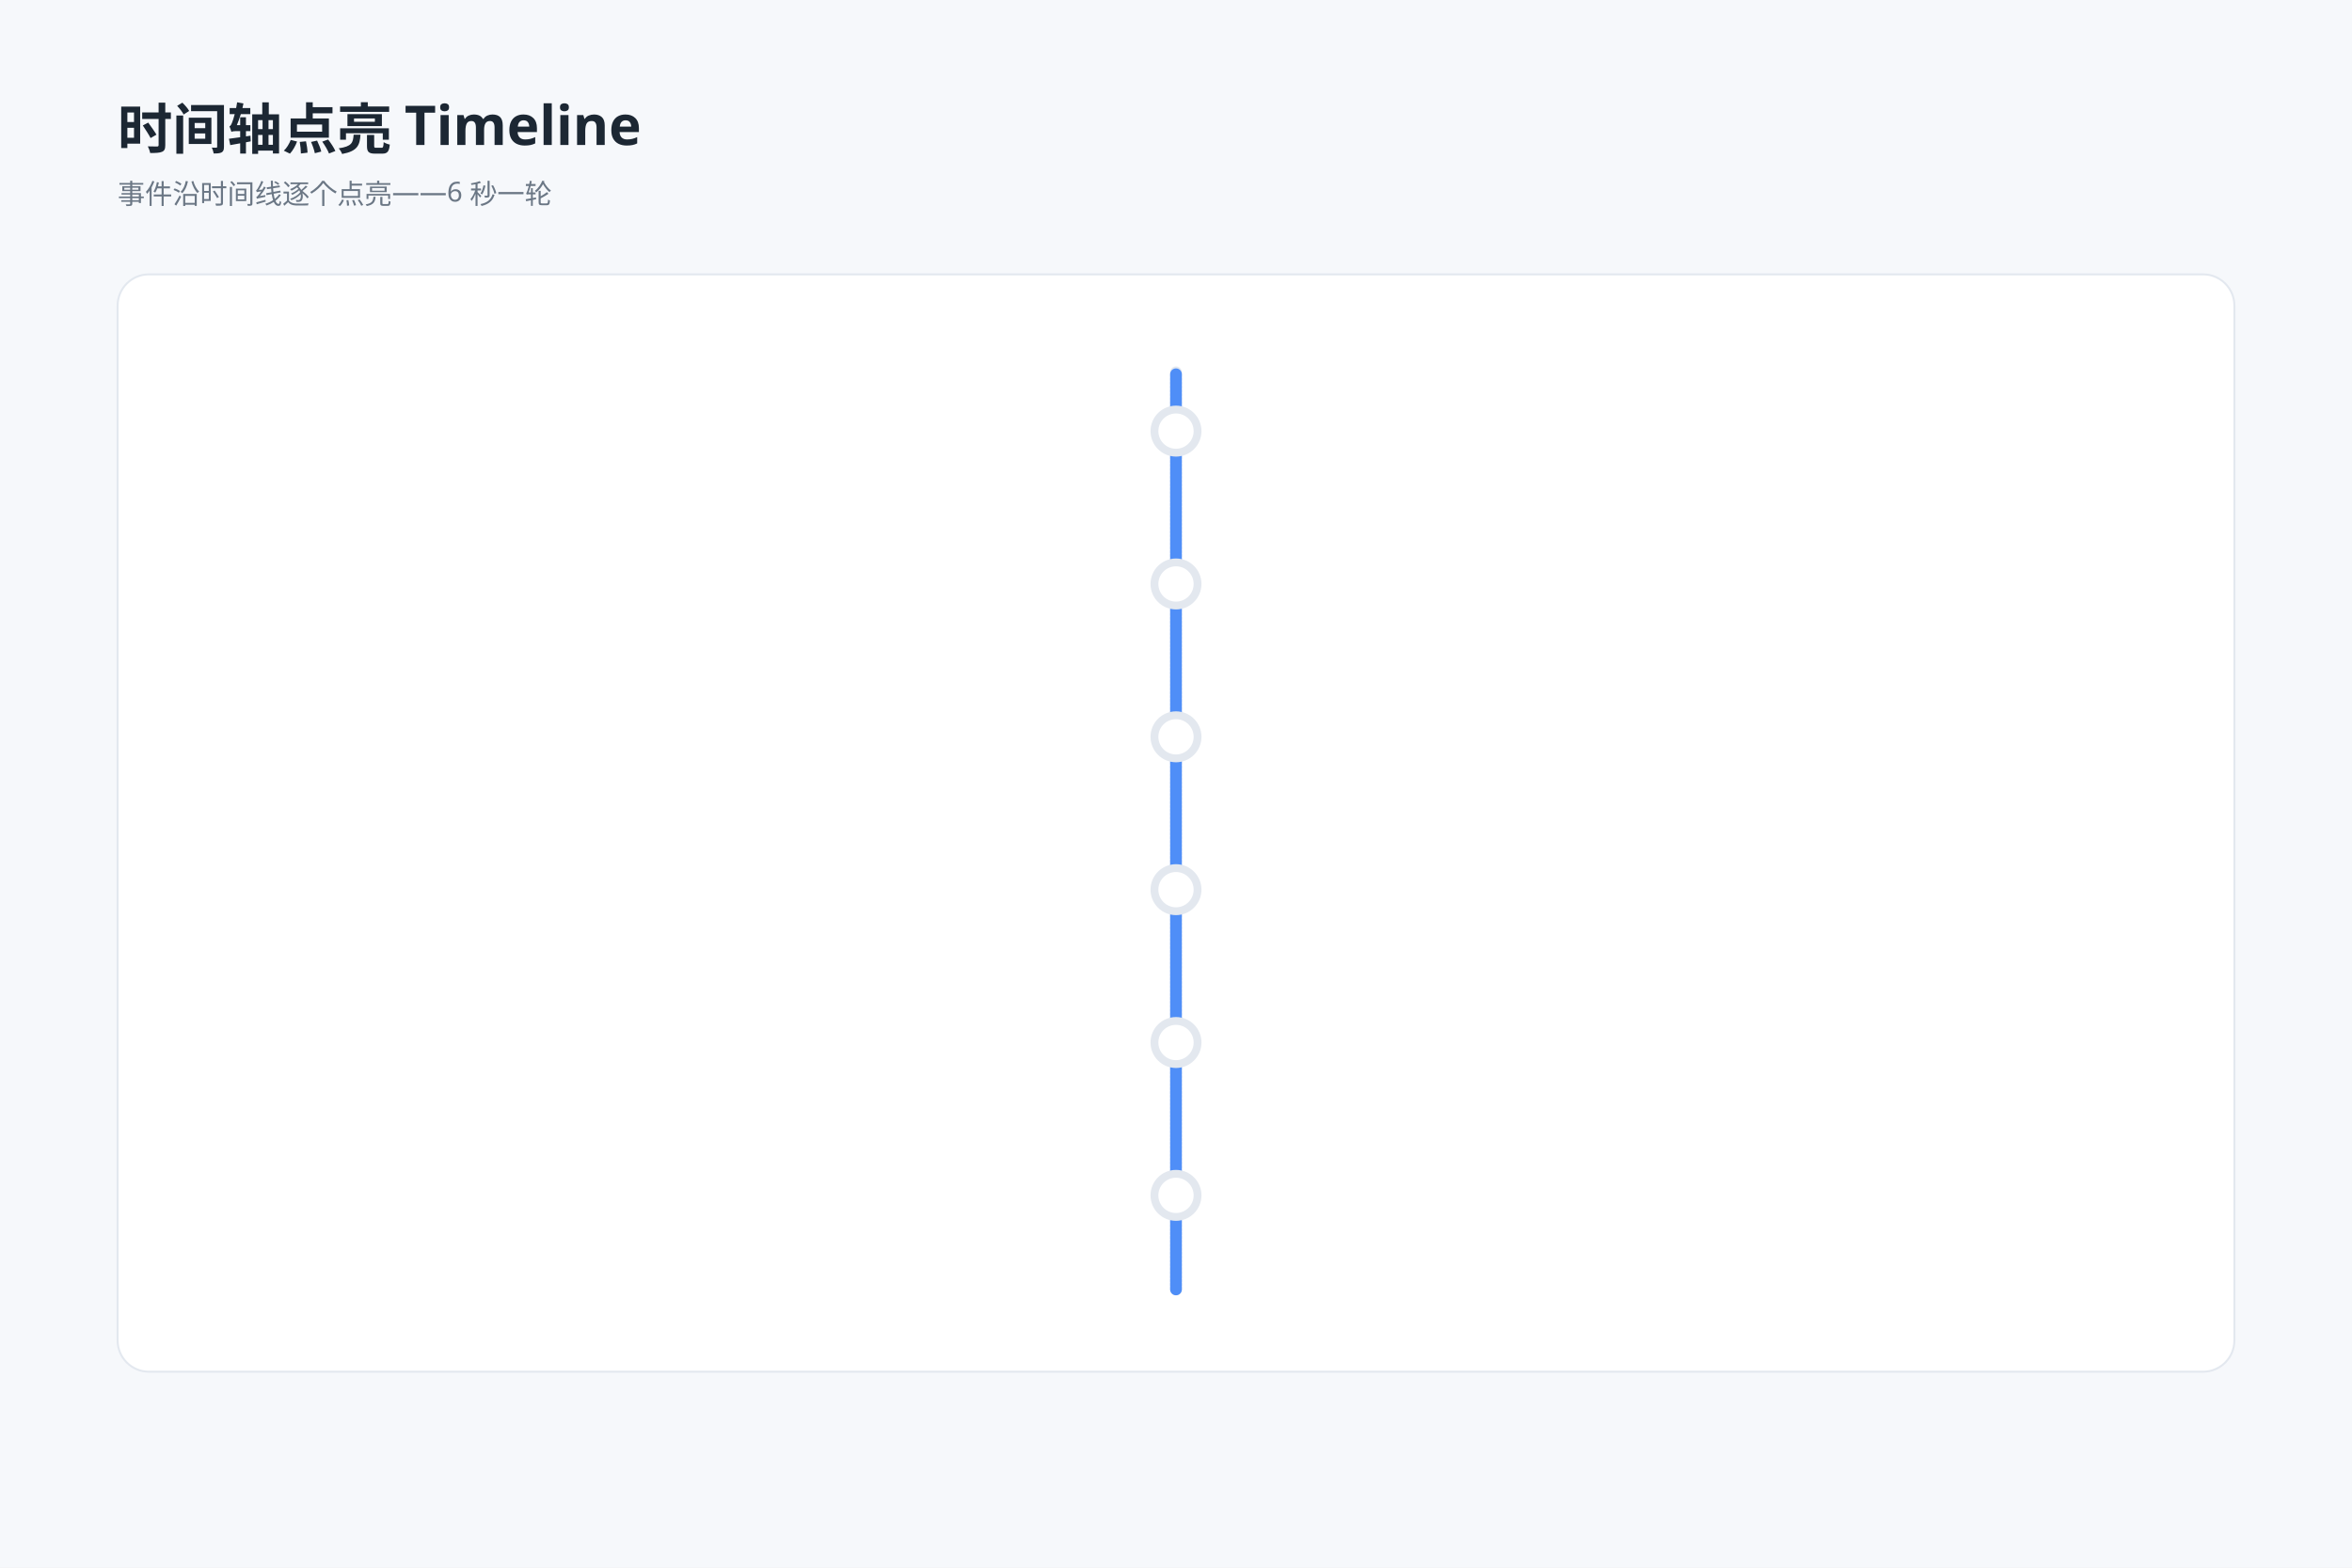
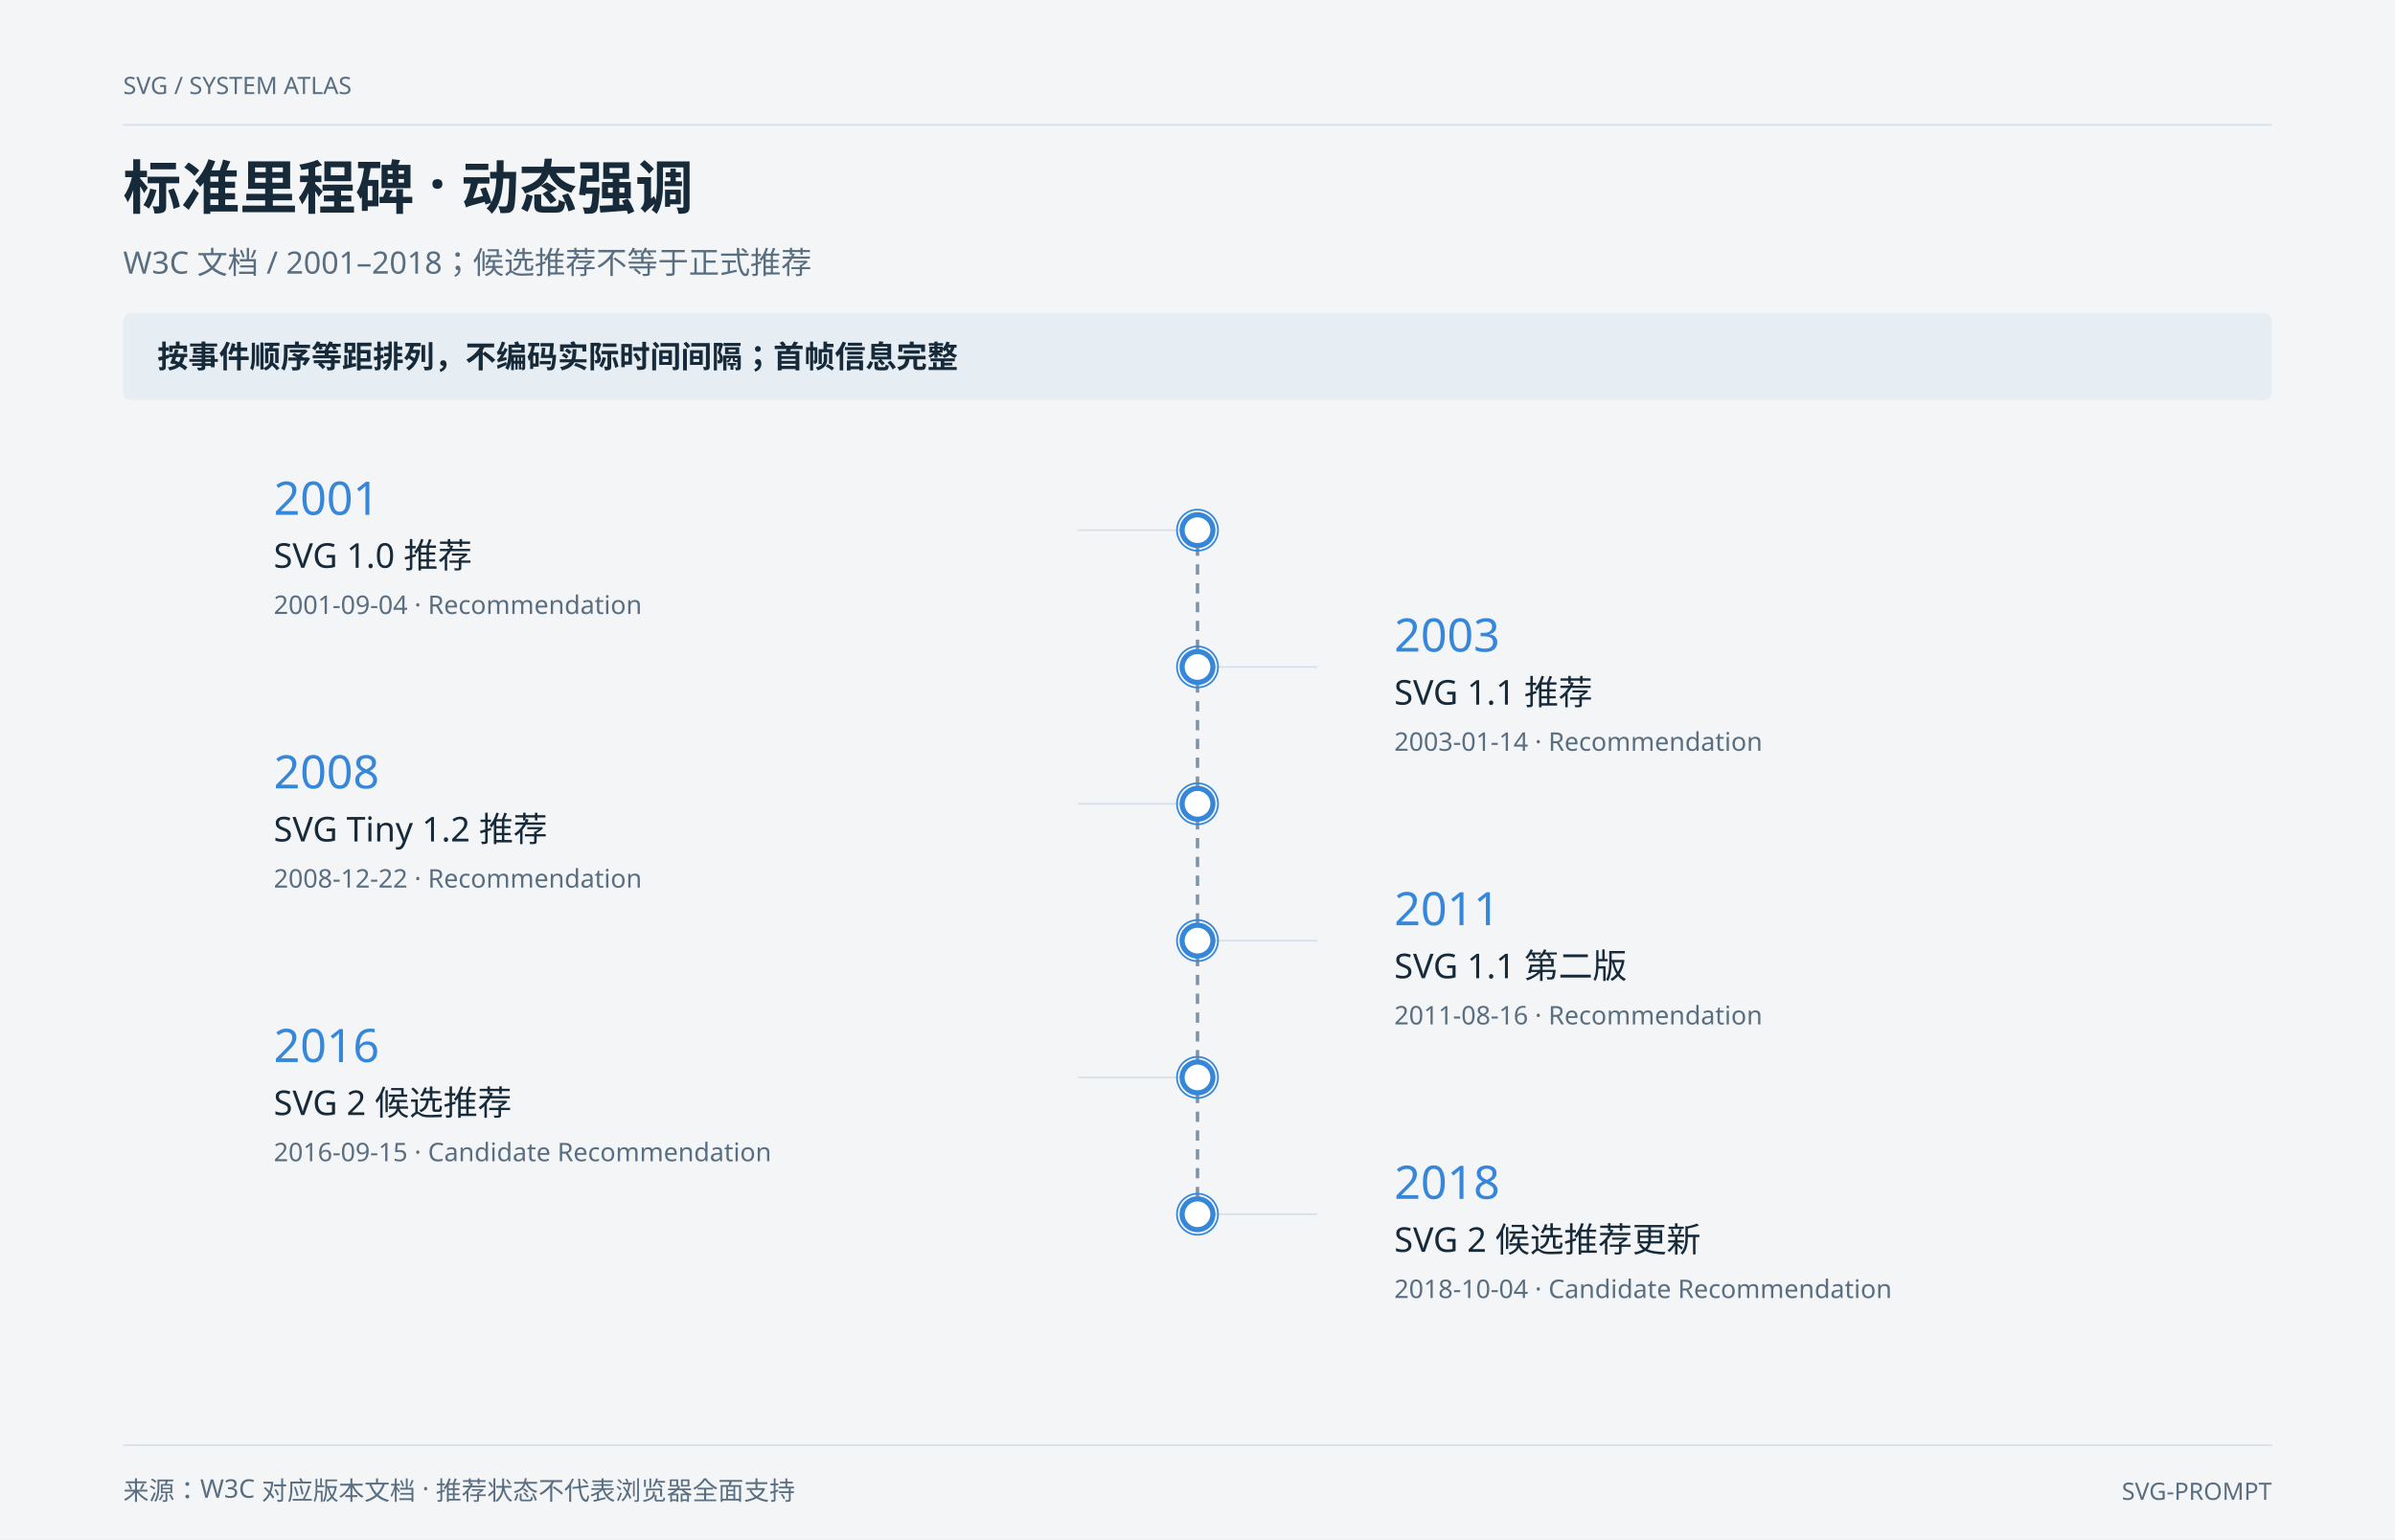
- <svg xmlns="http://www.w3.org/2000/svg" width="1200" height="800" viewBox="0 0 1200 800" font-family="PingFang SC, Hiragino Sans GB, Microsoft YaHei, sans-serif">
-   <rect width="1200" height="800" fill="#f6f8fb" />
-   <text x="60" y="76" font-size="28" font-weight="700" fill="#1c2733">时间轴点亮 Timeline</text>
-   <text x="60" y="104" font-size="14" fill="#6b7785">事件沿时间线逐个点亮——6 秒一轮</text>
-   <g>
-     <rect x="60" y="140" width="1080" height="560" rx="16" fill="#ffffff" stroke="#e3e8ef" />
+ <svg xmlns="http://www.w3.org/2000/svg" width="1400" height="900" viewBox="0 0 1400 900" font-family="PingFang SC, Microsoft YaHei, sans-serif" role="img" aria-labelledby="title desc">
+   <defs>
+     <marker id="arrow-call" viewBox="0 0 10 10" refX="10" refY="5" markerWidth="8" markerHeight="8" markerUnits="userSpaceOnUse" orient="auto">
+       <path d="M 0 0 L 10 5 L 0 10 Z" fill="#3686d9" />
+     </marker>
+     <marker id="arrow-event" viewBox="0 0 10 10" refX="10" refY="5" markerWidth="8" markerHeight="8" markerUnits="userSpaceOnUse" orient="auto">
+       <path d="M 0 0 L 10 5 L 0 10 Z" fill="#d99431" />
+     </marker>
+     <marker id="arrow-data" viewBox="0 0 10 10" refX="10" refY="5" markerWidth="8" markerHeight="8" markerUnits="userSpaceOnUse" orient="auto">
+       <path d="M 0 0 L 10 5 L 0 10 Z" fill="#00a887" />
+     </marker>
+     <marker id="arrow-control" viewBox="0 0 10 10" refX="10" refY="5" markerWidth="8" markerHeight="8" markerUnits="userSpaceOnUse" orient="auto">
+       <path d="M 0 0 L 10 5 L 0 10 Z" fill="#bc637d" />
+     </marker>
+     <marker id="arrow-neutral" viewBox="0 0 10 10" refX="10" refY="5" markerWidth="8" markerHeight="8" markerUnits="userSpaceOnUse" orient="auto">
+       <path d="M 0 0 L 10 5 L 0 10 Z" fill="#8093a6" />
+     </marker>
+   </defs>
+   <style>.flow{stroke-dasharray:7 17;animation:flow 2.8s linear infinite}@keyframes flow{to{stroke-dashoffset:-48}}.event-focus{animation:focus 6s infinite}@keyframes focus{0%,100%{stroke-width:2}35%,55%{stroke-width:7}}@media(prefers-reduced-motion:reduce){.flow{animation:none;display:none}.event-focus{animation:none;stroke-width:2}}</style>
+   <rect width="1400" height="900" fill="#f3f5f7" />
+   <text x="72" y="55" fill="#596e81" font-size="14" text-anchor="start" font-weight="400">SVG / SYSTEM ATLAS</text>
+   <line x1="72" y1="73" x2="1328" y2="73" stroke="#d7e0e9" />
+   <text x="72" y="122" fill="#172a3a" font-size="34" text-anchor="start" font-weight="700">标准里程碑 · 动态强调</text>
+   <text x="72" y="160" fill="#596e81" font-size="18" text-anchor="start" font-weight="400">W3C 文档 / 2001–2018；候选推荐不等于正式推荐</text>
+   <rect x="72" y="183" width="1256" height="51" rx="5" fill="#e6edf3" />
+   <text x="92" y="215" fill="#172a3a" font-size="18" text-anchor="start" font-weight="600">按事件顺序等距排列，不编码实际时间间隔；首帧信息完整</text>
+   <line x1="700" y1="310" x2="630" y2="310" stroke="#d7e0e9" />
+   <line x1="700" y1="390" x2="770" y2="390" stroke="#d7e0e9" />
+   <line x1="700" y1="470" x2="630" y2="470" stroke="#d7e0e9" />
+   <line x1="700" y1="550" x2="770" y2="550" stroke="#d7e0e9" />
+   <line x1="700" y1="630" x2="630" y2="630" stroke="#d7e0e9" />
+   <line x1="700" y1="710" x2="770" y2="710" stroke="#d7e0e9" />
+   <polyline id="edge-1" data-edge="edge-1" data-source="event-0" data-target="event-1" data-source-port="b" data-target-port="t" data-guard="" data-route="ports" points="700,319 700,381" fill="none" stroke="#8093a6" stroke-width="2" stroke-linejoin="round" stroke-dasharray="6 5" />
+   <polyline id="edge-2" data-edge="edge-2" data-source="event-1" data-target="event-2" data-source-port="b" data-target-port="t" data-guard="" data-route="ports" points="700,399 700,461" fill="none" stroke="#8093a6" stroke-width="2" stroke-linejoin="round" stroke-dasharray="6 5" />
+   <polyline id="edge-3" data-edge="edge-3" data-source="event-2" data-target="event-3" data-source-port="b" data-target-port="t" data-guard="" data-route="ports" points="700,479 700,541" fill="none" stroke="#8093a6" stroke-width="2" stroke-linejoin="round" stroke-dasharray="6 5" />
+   <polyline id="edge-4" data-edge="edge-4" data-source="event-3" data-target="event-4" data-source-port="b" data-target-port="t" data-guard="" data-route="ports" points="700,559 700,621" fill="none" stroke="#8093a6" stroke-width="2" stroke-linejoin="round" stroke-dasharray="6 5" />
+   <polyline id="edge-5" data-edge="edge-5" data-source="event-4" data-target="event-5" data-source-port="b" data-target-port="t" data-guard="" data-route="ports" points="700,639 700,701" fill="none" stroke="#8093a6" stroke-width="2" stroke-linejoin="round" stroke-dasharray="6 5" />
+   <g id="node-event-0" data-node="event-0" data-kind="event" data-terminal="false" data-start="true" data-box="691,301,18,18">
+     <circle cx="700.0" cy="310.0" r="9.0" fill="#ffffff" stroke="#3686d9" stroke-width="3" />
  </g>
-   <line x1="600" y1="190" x2="600" y2="658" stroke="#e3e8ef" stroke-width="6" stroke-linecap="round" />
-   <line x1="600" y1="190" x2="600" y2="658" stroke="#4f8ef7" stroke-width="6" stroke-linecap="round" pathLength="1" stroke-dasharray="1" stroke-dashoffset="1">
-     <animate attributeName="stroke-dashoffset" values="1;0;0" keyTimes="0;.55;1" dur="6s" repeatCount="indefinite" />
-   </line>
-   <circle cx="600" cy="220" r="11" fill="#fff" stroke="#e3e8ef" stroke-width="4">
-     <animate attributeName="stroke" values="#e3e8ef;#4f8ef7;#4f8ef7" keyTimes="0;0.035;1" dur="6s" repeatCount="indefinite" calcMode="discrete" />
-     <animate attributeName="fill" values="#fff;#4f8ef7;#4f8ef7" keyTimes="0;0.035;1" dur="6s" repeatCount="indefinite" calcMode="discrete" />
-   </circle>
-   <g opacity="0">
-     <animate attributeName="opacity" values="0;1;1" keyTimes="0;0.035;1" dur="6s" repeatCount="indefinite" calcMode="discrete" />
-     <text x="574" y="226" font-size="20" fill="#4f8ef7" text-anchor="end" font-weight="800">2001</text>
-     <text x="574" y="208" font-size="14" fill="#1c2733" text-anchor="end" font-weight="700">SVG 1.0 推荐</text>
+   <g id="node-event-1" data-node="event-1" data-kind="event" data-terminal="false" data-start="false" data-box="691,381,18,18">
+     <circle cx="700.0" cy="390.0" r="9.0" fill="#ffffff" stroke="#3686d9" stroke-width="3" />
  </g>
-   <circle cx="600" cy="298" r="11" fill="#fff" stroke="#e3e8ef" stroke-width="4">
-     <animate attributeName="stroke" values="#e3e8ef;#9b59f5;#9b59f5" keyTimes="0;0.127;1" dur="6s" repeatCount="indefinite" calcMode="discrete" />
-     <animate attributeName="fill" values="#fff;#9b59f5;#9b59f5" keyTimes="0;0.127;1" dur="6s" repeatCount="indefinite" calcMode="discrete" />
-   </circle>
-   <g opacity="0">
-     <animate attributeName="opacity" values="0;1;1" keyTimes="0;0.127;1" dur="6s" repeatCount="indefinite" calcMode="discrete" />
-     <text x="626" y="304" font-size="20" fill="#9b59f5" text-anchor="start" font-weight="800">2003</text>
-     <text x="626" y="286" font-size="14" fill="#1c2733" text-anchor="start" font-weight="700">SVG 1.1 推荐</text>
+   <g id="node-event-2" data-node="event-2" data-kind="event" data-terminal="false" data-start="false" data-box="691,461,18,18">
+     <circle cx="700.0" cy="470.0" r="9.0" fill="#ffffff" stroke="#3686d9" stroke-width="3" />
  </g>
-   <circle cx="600" cy="376" r="11" fill="#fff" stroke="#e3e8ef" stroke-width="4">
-     <animate attributeName="stroke" values="#e3e8ef;#3fb98f;#3fb98f" keyTimes="0;0.219;1" dur="6s" repeatCount="indefinite" calcMode="discrete" />
-     <animate attributeName="fill" values="#fff;#3fb98f;#3fb98f" keyTimes="0;0.219;1" dur="6s" repeatCount="indefinite" calcMode="discrete" />
-   </circle>
-   <g opacity="0">
-     <animate attributeName="opacity" values="0;1;1" keyTimes="0;0.219;1" dur="6s" repeatCount="indefinite" calcMode="discrete" />
-     <text x="574" y="382" font-size="20" fill="#3fb98f" text-anchor="end" font-weight="800">2008</text>
-     <text x="574" y="364" font-size="14" fill="#1c2733" text-anchor="end" font-weight="700">SVG Tiny 1.2</text>
+   <g id="node-event-3" data-node="event-3" data-kind="event" data-terminal="false" data-start="false" data-box="691,541,18,18">
+     <circle cx="700.0" cy="550.0" r="9.0" fill="#ffffff" stroke="#3686d9" stroke-width="3" />
  </g>
-   <circle cx="600" cy="454" r="11" fill="#fff" stroke="#e3e8ef" stroke-width="4">
-     <animate attributeName="stroke" values="#e3e8ef;#f5a83c;#f5a83c" keyTimes="0;0.31;1" dur="6s" repeatCount="indefinite" calcMode="discrete" />
-     <animate attributeName="fill" values="#fff;#f5a83c;#f5a83c" keyTimes="0;0.31;1" dur="6s" repeatCount="indefinite" calcMode="discrete" />
-   </circle>
-   <g opacity="0">
-     <animate attributeName="opacity" values="0;1;1" keyTimes="0;0.31;1" dur="6s" repeatCount="indefinite" calcMode="discrete" />
-     <text x="626" y="460" font-size="20" fill="#f5a83c" text-anchor="start" font-weight="800">2011</text>
-     <text x="626" y="442" font-size="14" fill="#1c2733" text-anchor="start" font-weight="700">SVG 1.1 第二版</text>
+   <g id="node-event-4" data-node="event-4" data-kind="event" data-terminal="false" data-start="false" data-box="691,621,18,18">
+     <circle cx="700.0" cy="630.0" r="9.0" fill="#ffffff" stroke="#3686d9" stroke-width="3" />
  </g>
-   <circle cx="600" cy="532" r="11" fill="#fff" stroke="#e3e8ef" stroke-width="4">
-     <animate attributeName="stroke" values="#e3e8ef;#f65e5e;#f65e5e" keyTimes="0;0.402;1" dur="6s" repeatCount="indefinite" calcMode="discrete" />
-     <animate attributeName="fill" values="#fff;#f65e5e;#f65e5e" keyTimes="0;0.402;1" dur="6s" repeatCount="indefinite" calcMode="discrete" />
-   </circle>
-   <g opacity="0">
-     <animate attributeName="opacity" values="0;1;1" keyTimes="0;0.402;1" dur="6s" repeatCount="indefinite" calcMode="discrete" />
-     <text x="574" y="538" font-size="20" fill="#f65e5e" text-anchor="end" font-weight="800">2016</text>
-     <text x="574" y="520" font-size="14" fill="#1c2733" text-anchor="end" font-weight="700">SVG 2 候选推荐</text>
+   <g id="node-event-5" data-node="event-5" data-kind="event" data-terminal="true" data-start="false" data-box="691,701,18,18">
+     <circle cx="700.0" cy="710.0" r="9.0" fill="#ffffff" stroke="#3686d9" stroke-width="3" />
  </g>
-   <circle cx="600" cy="610" r="11" fill="#fff" stroke="#e3e8ef" stroke-width="4">
-     <animate attributeName="stroke" values="#e3e8ef;#38b8c9;#38b8c9" keyTimes="0;0.494;1" dur="6s" repeatCount="indefinite" calcMode="discrete" />
-     <animate attributeName="fill" values="#fff;#38b8c9;#38b8c9" keyTimes="0;0.494;1" dur="6s" repeatCount="indefinite" calcMode="discrete" />
-   </circle>
-   <g opacity="0">
-     <animate attributeName="opacity" values="0;1;1" keyTimes="0;0.494;1" dur="6s" repeatCount="indefinite" calcMode="discrete" />
-     <text x="626" y="616" font-size="20" fill="#38b8c9" text-anchor="start" font-weight="800">2018</text>
-     <text x="626" y="598" font-size="14" fill="#1c2733" text-anchor="start" font-weight="700">SVG 2 候选推荐更新</text>
-   </g>
+   <text x="160" y="301" fill="#3686d9" font-size="27" text-anchor="start" font-weight="400">2001</text>
+   <text x="160" y="332" fill="#172a3a" font-size="20" text-anchor="start" font-weight="400">SVG 1.0 推荐</text>
+   <text x="160" y="359" fill="#596e81" font-size="15" text-anchor="start" font-weight="400">2001-09-04 · Recommendation</text>
+   <circle class="event-focus" cx="700" cy="310" r="12" fill="none" stroke="#3686d9" style="animation-delay:0s" />
+   <text x="815" y="381" fill="#3686d9" font-size="27" text-anchor="start" font-weight="400">2003</text>
+   <text x="815" y="412" fill="#172a3a" font-size="20" text-anchor="start" font-weight="400">SVG 1.1 推荐</text>
+   <text x="815" y="439" fill="#596e81" font-size="15" text-anchor="start" font-weight="400">2003-01-14 · Recommendation</text>
+   <circle class="event-focus" cx="700" cy="390" r="12" fill="none" stroke="#3686d9" style="animation-delay:1s" />
+   <text x="160" y="461" fill="#3686d9" font-size="27" text-anchor="start" font-weight="400">2008</text>
+   <text x="160" y="492" fill="#172a3a" font-size="20" text-anchor="start" font-weight="400">SVG Tiny 1.2 推荐</text>
+   <text x="160" y="519" fill="#596e81" font-size="15" text-anchor="start" font-weight="400">2008-12-22 · Recommendation</text>
+   <circle class="event-focus" cx="700" cy="470" r="12" fill="none" stroke="#3686d9" style="animation-delay:2s" />
+   <text x="815" y="541" fill="#3686d9" font-size="27" text-anchor="start" font-weight="400">2011</text>
+   <text x="815" y="572" fill="#172a3a" font-size="20" text-anchor="start" font-weight="400">SVG 1.1 第二版</text>
+   <text x="815" y="599" fill="#596e81" font-size="15" text-anchor="start" font-weight="400">2011-08-16 · Recommendation</text>
+   <circle class="event-focus" cx="700" cy="550" r="12" fill="none" stroke="#3686d9" style="animation-delay:3s" />
+   <text x="160" y="621" fill="#3686d9" font-size="27" text-anchor="start" font-weight="400">2016</text>
+   <text x="160" y="652" fill="#172a3a" font-size="20" text-anchor="start" font-weight="400">SVG 2 候选推荐</text>
+   <text x="160" y="679" fill="#596e81" font-size="15" text-anchor="start" font-weight="400">2016-09-15 · Candidate Recommendation</text>
+   <circle class="event-focus" cx="700" cy="630" r="12" fill="none" stroke="#3686d9" style="animation-delay:4s" />
+   <text x="815" y="701" fill="#3686d9" font-size="27" text-anchor="start" font-weight="400">2018</text>
+   <text x="815" y="732" fill="#172a3a" font-size="20" text-anchor="start" font-weight="400">SVG 2 候选推荐更新</text>
+   <text x="815" y="759" fill="#596e81" font-size="15" text-anchor="start" font-weight="400">2018-10-04 · Candidate Recommendation</text>
+   <circle class="event-focus" cx="700" cy="710" r="12" fill="none" stroke="#3686d9" style="animation-delay:5s" />
+   <line x1="72" y1="845" x2="1328" y2="845" stroke="#d7e0e9" />
+   <text x="72" y="877" fill="#596e81" font-size="15" text-anchor="start" font-weight="400">来源：W3C 对应版本文档 · 推荐状态不代表浏览器全面支持</text>
+   <text x="1328" y="877" fill="#596e81" font-size="14" text-anchor="end" font-weight="400">SVG-PROMPT</text>
</svg>
